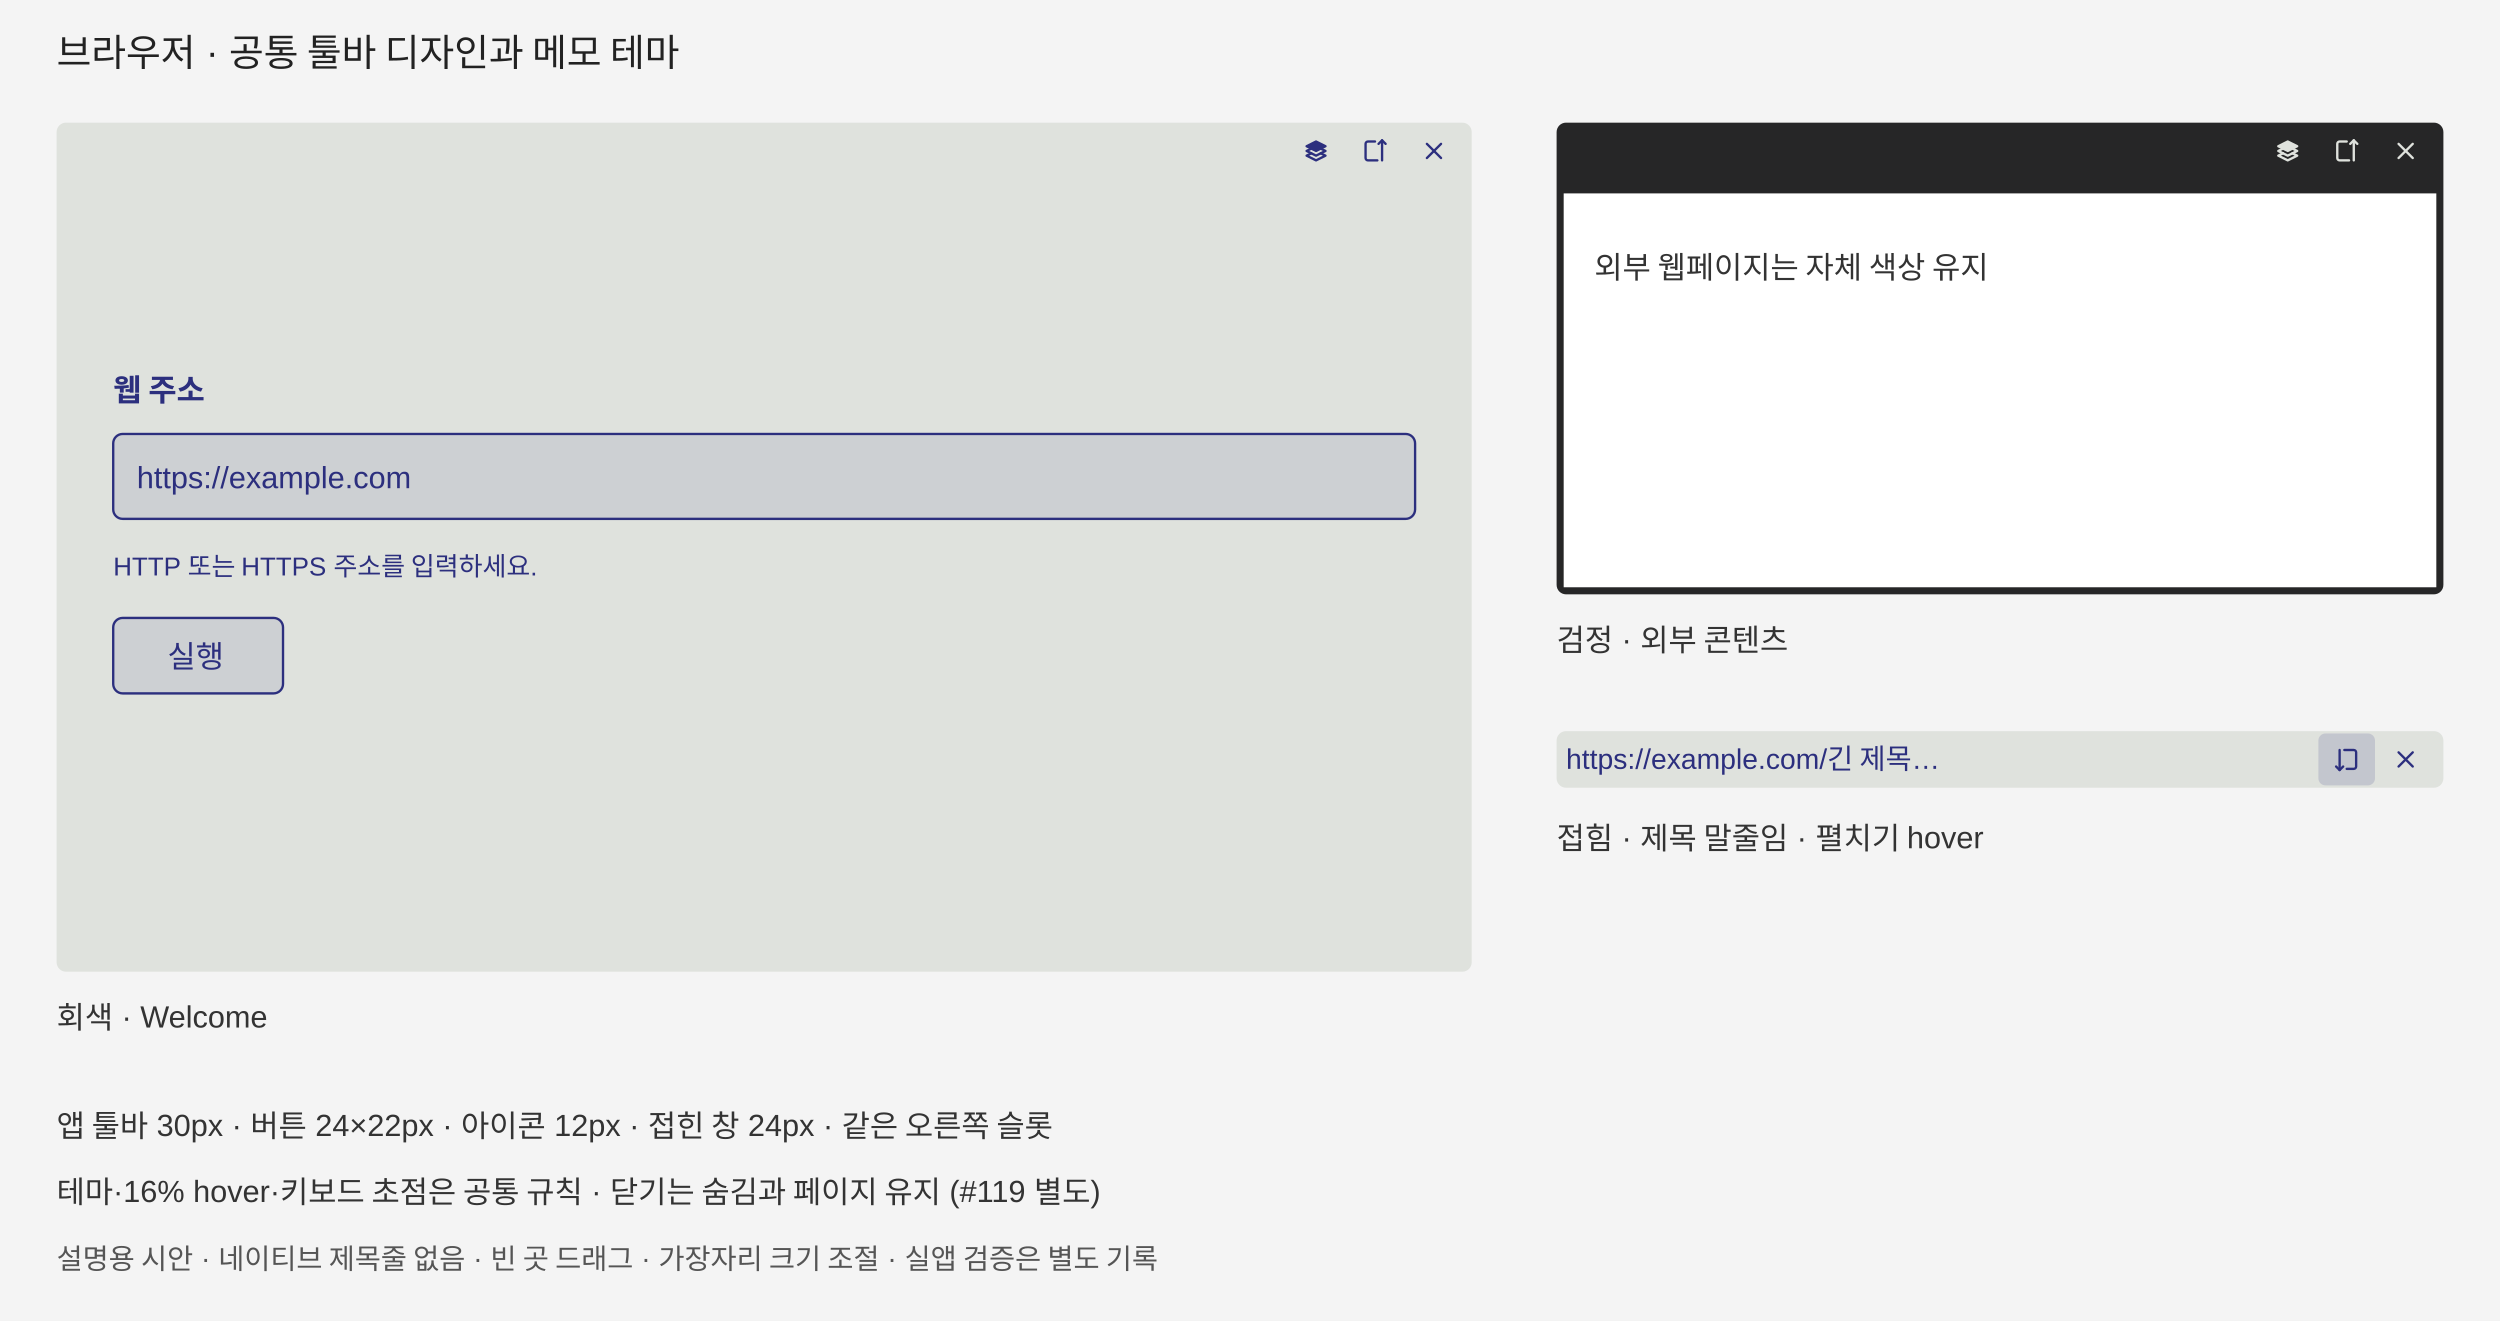
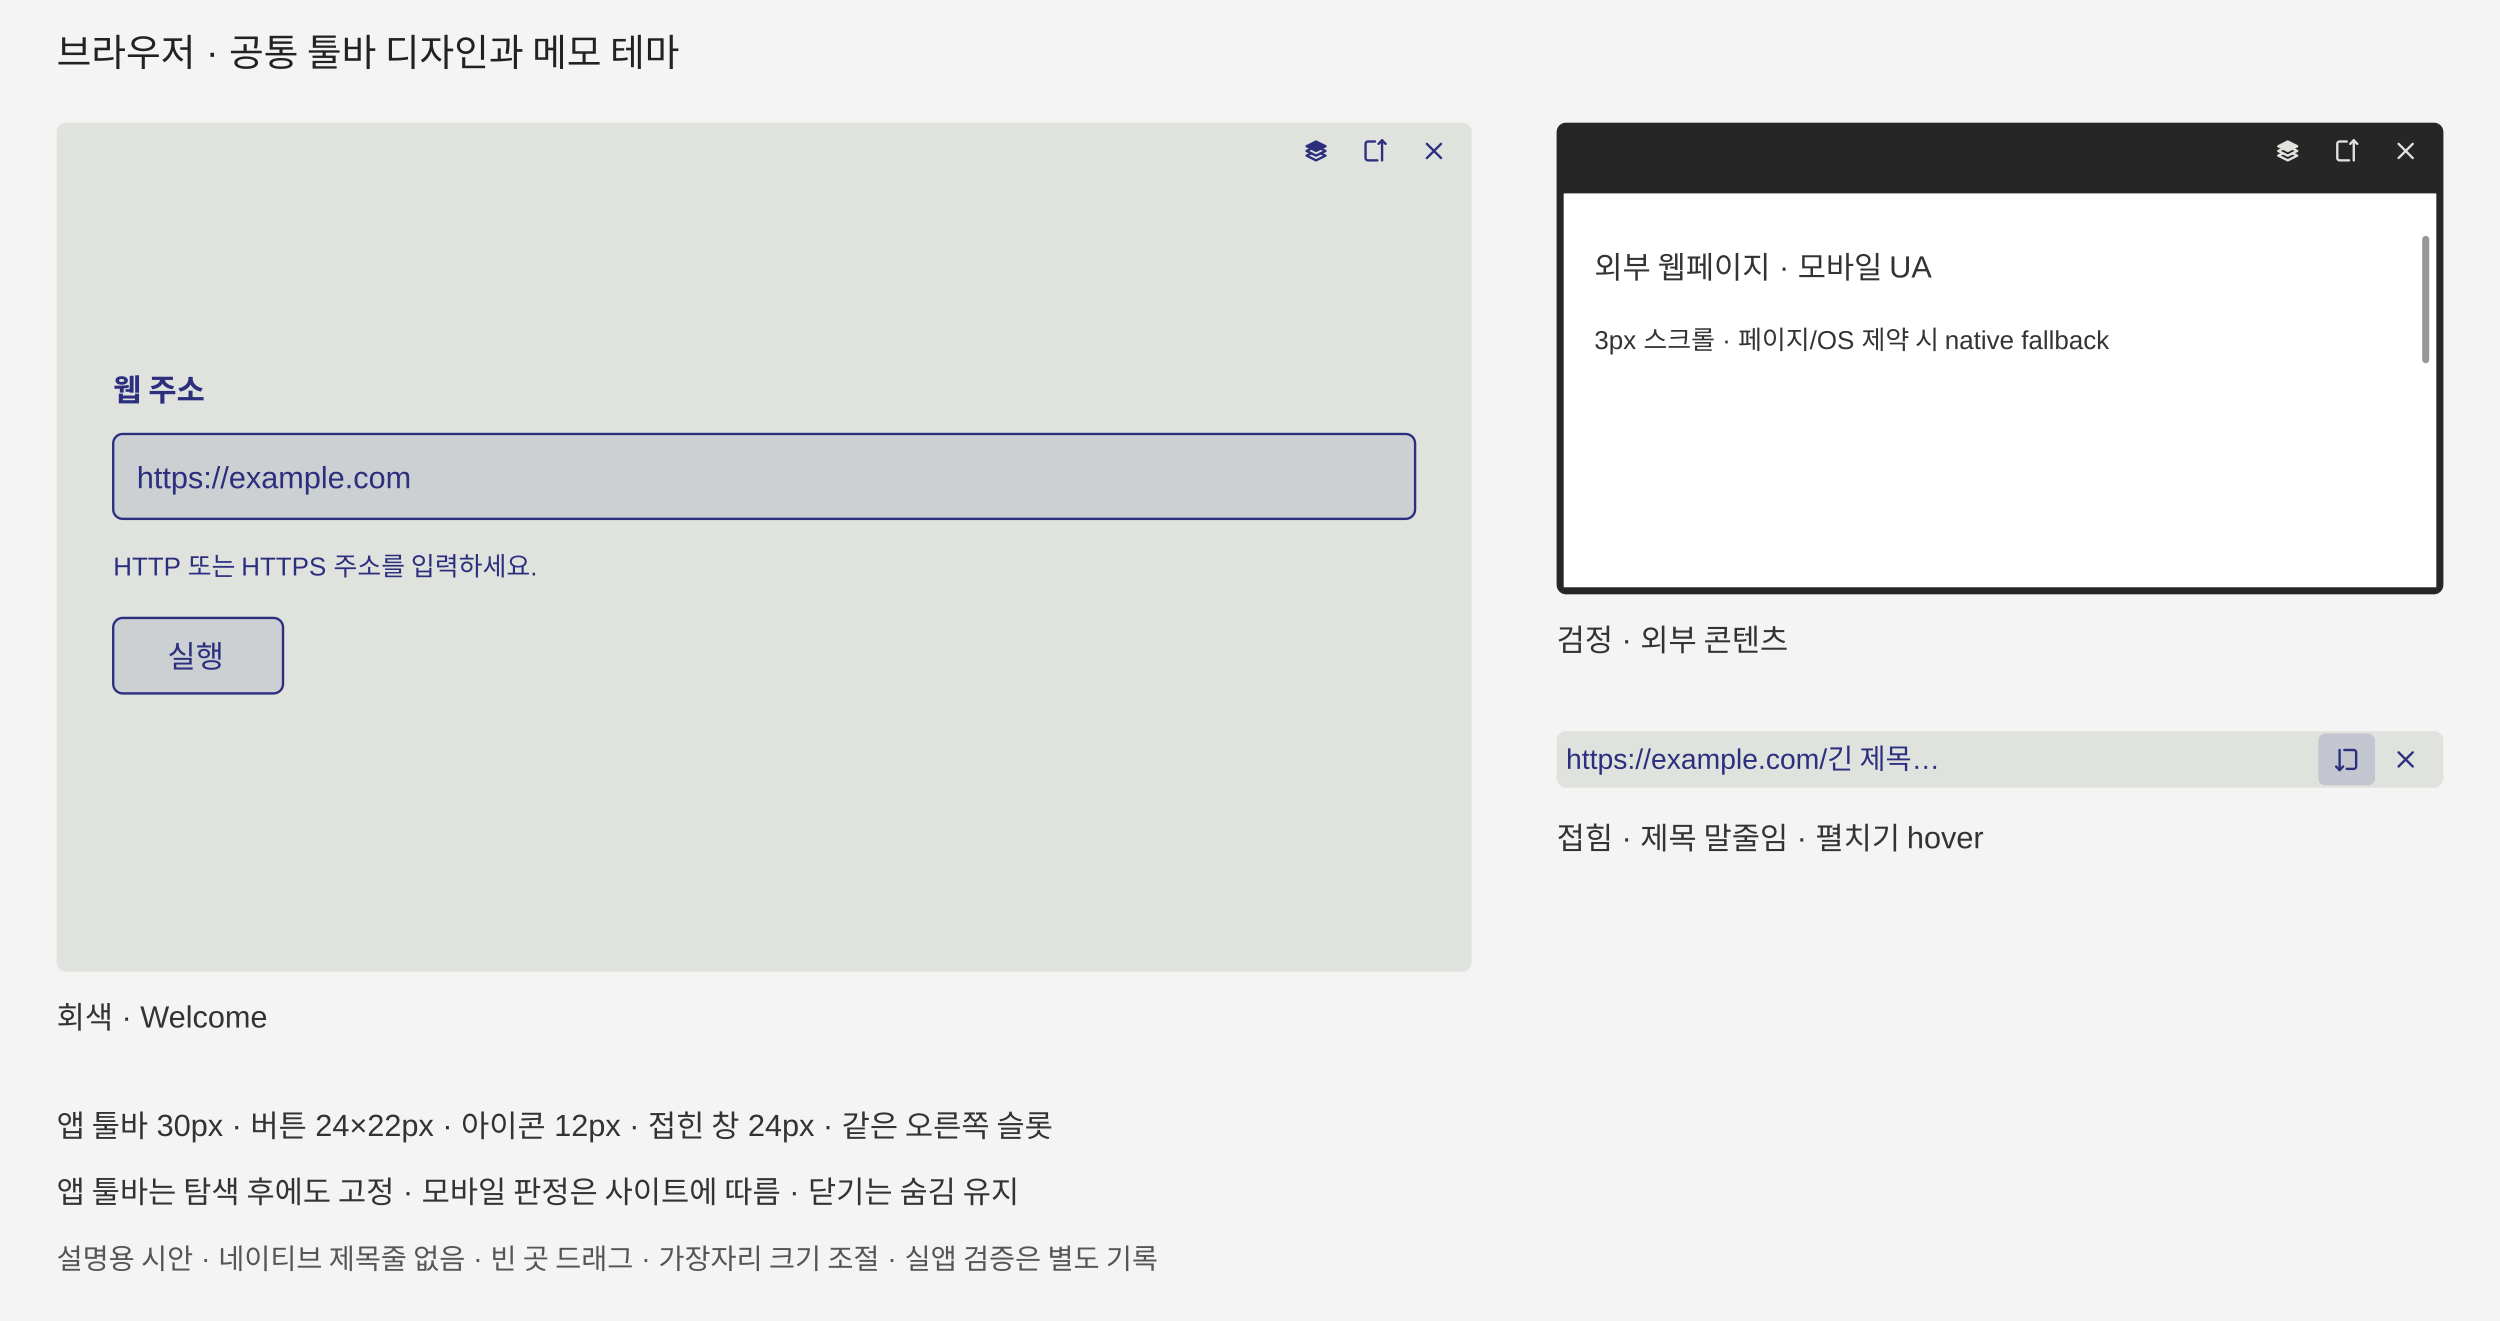
<svg xmlns="http://www.w3.org/2000/svg" width="1060" height="560" viewBox="0 0 1060 560">
  <rect width="1060" height="560" fill="#f4f4f4" />
  <g font-family="Arial, Apple SD Gothic Neo, sans-serif">
    <text x="24" y="28" font-size="16" fill="#222">브라우저 · 공통 툴바 디자인과 메모 테마</text>
    <rect x="24" y="52" width="600" height="360" rx="4" fill="#dfe2dd" />
    <svg x="552" y="58" width="12" height="12" fill="none" stroke="#2c2f7e" color="#2c2f7e" stroke-width="2" stroke-linecap="round" stroke-linejoin="round" viewBox="0 0 24 24" aria-hidden="true">
      <path d="M12 4l-8 4l8 4l8 -4l-8 -4" fill="currentColor" />
      <path d="M8 14l-4 2l8 4l8 -4l-4 -2" />
      <path d="M8 10l-4 2l8 4l8 -4l-4 -2" />
    </svg>
    <svg x="577" y="58" width="12" height="12" fill="none" stroke="#2c2f7e" color="#2c2f7e" stroke-width="2" stroke-linecap="round" stroke-linejoin="round" viewBox="0 0 24 24" aria-hidden="true">
      <path d="M12 4h-6a2 2 0 0 0 -2 2v12a2 2 0 0 0 2 2h8" />
      <path d="M18 20v-17" />
      <path d="M15 6l3 -3l3 3" />
    </svg>
    <svg x="602" y="58" width="12" height="12" fill="none" stroke="#2c2f7e" color="#2c2f7e" stroke-width="2" stroke-linecap="round" stroke-linejoin="round" viewBox="0 0 24 24" aria-hidden="true">
      <path d="M18 6l-12 12" />
      <path d="M6 6l12 12" />
    </svg>
    <text x="48" y="170" fill="#2c2f7e" font-size="13" font-weight="600">웹 주소</text>
    <rect x="48" y="184" width="552" height="36" rx="4" fill="#cdd0d3" stroke="#2c2f7e" />
    <text x="58" y="207" fill="#2c2f7e" font-size="13">https://example.com</text>
    <text x="48" y="244" fill="#2c2f7e" font-size="11">HTTP 또는 HTTPS 주소를 입력하세요.</text>
    <rect x="48" y="262" width="72" height="32" rx="4" fill="#cdd0d3" stroke="#2c2f7e" />
    <text x="71" y="283" fill="#2c2f7e" font-size="13">실행</text>
    <text x="24" y="436" fill="#333" font-size="13">회색 · Welcome</text>
    <rect x="660" y="52" width="376" height="200" rx="4" fill="#262627" />
    <svg x="964" y="58" width="12" height="12" fill="none" stroke="#dfe2dd" color="#dfe2dd" stroke-width="2" stroke-linecap="round" stroke-linejoin="round" viewBox="0 0 24 24" aria-hidden="true">
      <path d="M12 4l-8 4l8 4l8 -4l-8 -4" fill="currentColor" />
      <path d="M8 14l-4 2l8 4l8 -4l-4 -2" />
      <path d="M8 10l-4 2l8 4l8 -4l-4 -2" />
    </svg>
    <svg x="989" y="58" width="12" height="12" fill="none" stroke="#dfe2dd" color="#dfe2dd" stroke-width="2" stroke-linecap="round" stroke-linejoin="round" viewBox="0 0 24 24" aria-hidden="true">
      <path d="M12 4h-6a2 2 0 0 0 -2 2v12a2 2 0 0 0 2 2h8" />
      <path d="M18 20v-17" />
      <path d="M15 6l3 -3l3 3" />
    </svg>
    <svg x="1014" y="58" width="12" height="12" fill="none" stroke="#dfe2dd" color="#dfe2dd" stroke-width="2" stroke-linecap="round" stroke-linejoin="round" viewBox="0 0 24 24" aria-hidden="true">
      <path d="M18 6l-12 12" />
      <path d="M6 6l12 12" />
    </svg>
    <rect x="663" y="82" width="370" height="167" fill="white" />
-     <text x="676" y="118" fill="#333" font-size="13">외부 웹페이지는 자체 색상 유지</text>
+     <text x="676" y="118" fill="#333" font-size="13">외부 웹페이지 · 모바일 UA</text>
+     <rect x="1027" y="100" width="3" height="54" rx="1.5" fill="#606060" fill-opacity=".65" />
+     <text x="676" y="148" fill="#333" font-size="11">3px 스크롤 · 페이지/OS 제약 시 native fallback</text>
    <text x="660" y="276" fill="#333" font-size="13">검정 · 외부 콘텐츠</text>
    <rect x="660" y="310" width="376" height="24" rx="4" fill="#dfe2dd" />
    <text x="664" y="326" fill="#2c2f7e" font-size="12">https://example.com/긴 제목…</text>
    <rect x="983" y="311" width="24" height="22" rx="3" fill="#2c2f7e" fill-opacity=".16" />
    <g transform="rotate(180 995 322)">
      <svg x="989" y="316" width="12" height="12" fill="none" stroke="#2c2f7e" color="#2c2f7e" stroke-width="2" stroke-linecap="round" stroke-linejoin="round" viewBox="0 0 24 24" aria-hidden="true">
        <path d="M12 4h-6a2 2 0 0 0 -2 2v12a2 2 0 0 0 2 2h8" />
        <path d="M18 20v-17" />
        <path d="M15 6l3 -3l3 3" />
      </svg>
    </g>
    <svg x="1014" y="316" width="12" height="12" fill="none" stroke="#2c2f7e" color="#2c2f7e" stroke-width="2" stroke-linecap="round" stroke-linejoin="round" viewBox="0 0 24 24" aria-hidden="true">
      <path d="M18 6l-12 12" />
      <path d="M6 6l12 12" />
    </svg>
    <text x="660" y="360" fill="#333" font-size="13">접힘 · 제목 말줄임 · 펼치기 hover</text>
    <text x="24" y="482" fill="#333" font-size="13">앱 툴바 30px · 버튼 24×22px · 아이콘 12px · 접힌 창 24px · 같은 오른쪽 슬롯</text>
-     <text x="24" y="510" fill="#333" font-size="13">테마·16% hover·키보드 초점은 공통 규칙 · 닫기는 숨김과 페이지 유지 (#119 별도)</text>
+     <text x="24" y="510" fill="#333" font-size="13">앱 툴바는 탐색 후에도 고정 · 모바일 판정은 사이트에 따름 · 닫기는 숨김 유지</text>
    <text x="24" y="538" fill="#555" font-size="12">설명용 시안 · 네이티브 제목줄 없음 · 빈 곳 드래그 · 가장자리 크기 조절 · 실앱 검증은 별도 기록</text>
  </g>
</svg>
